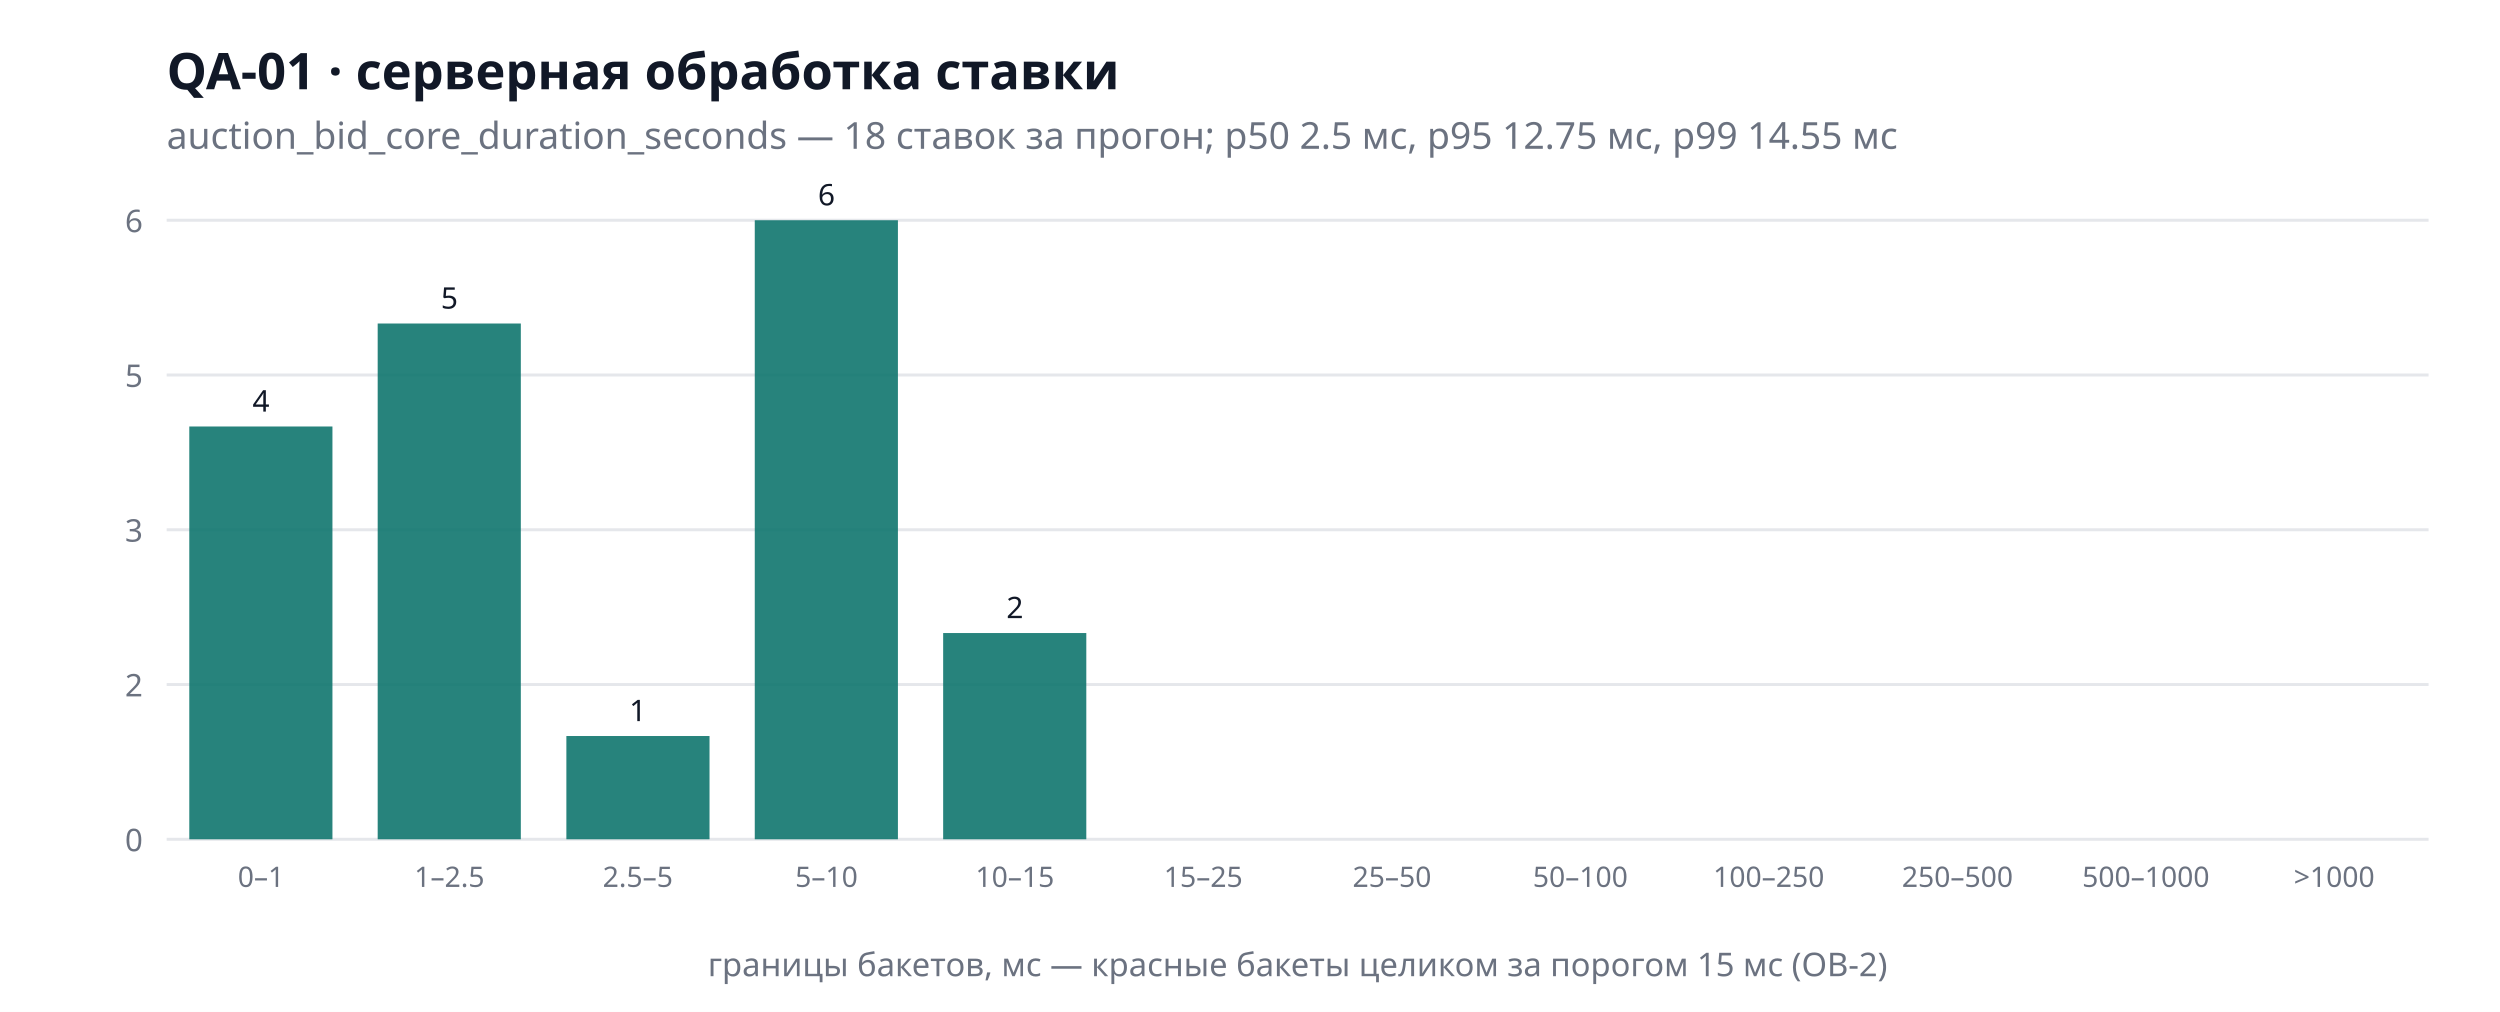
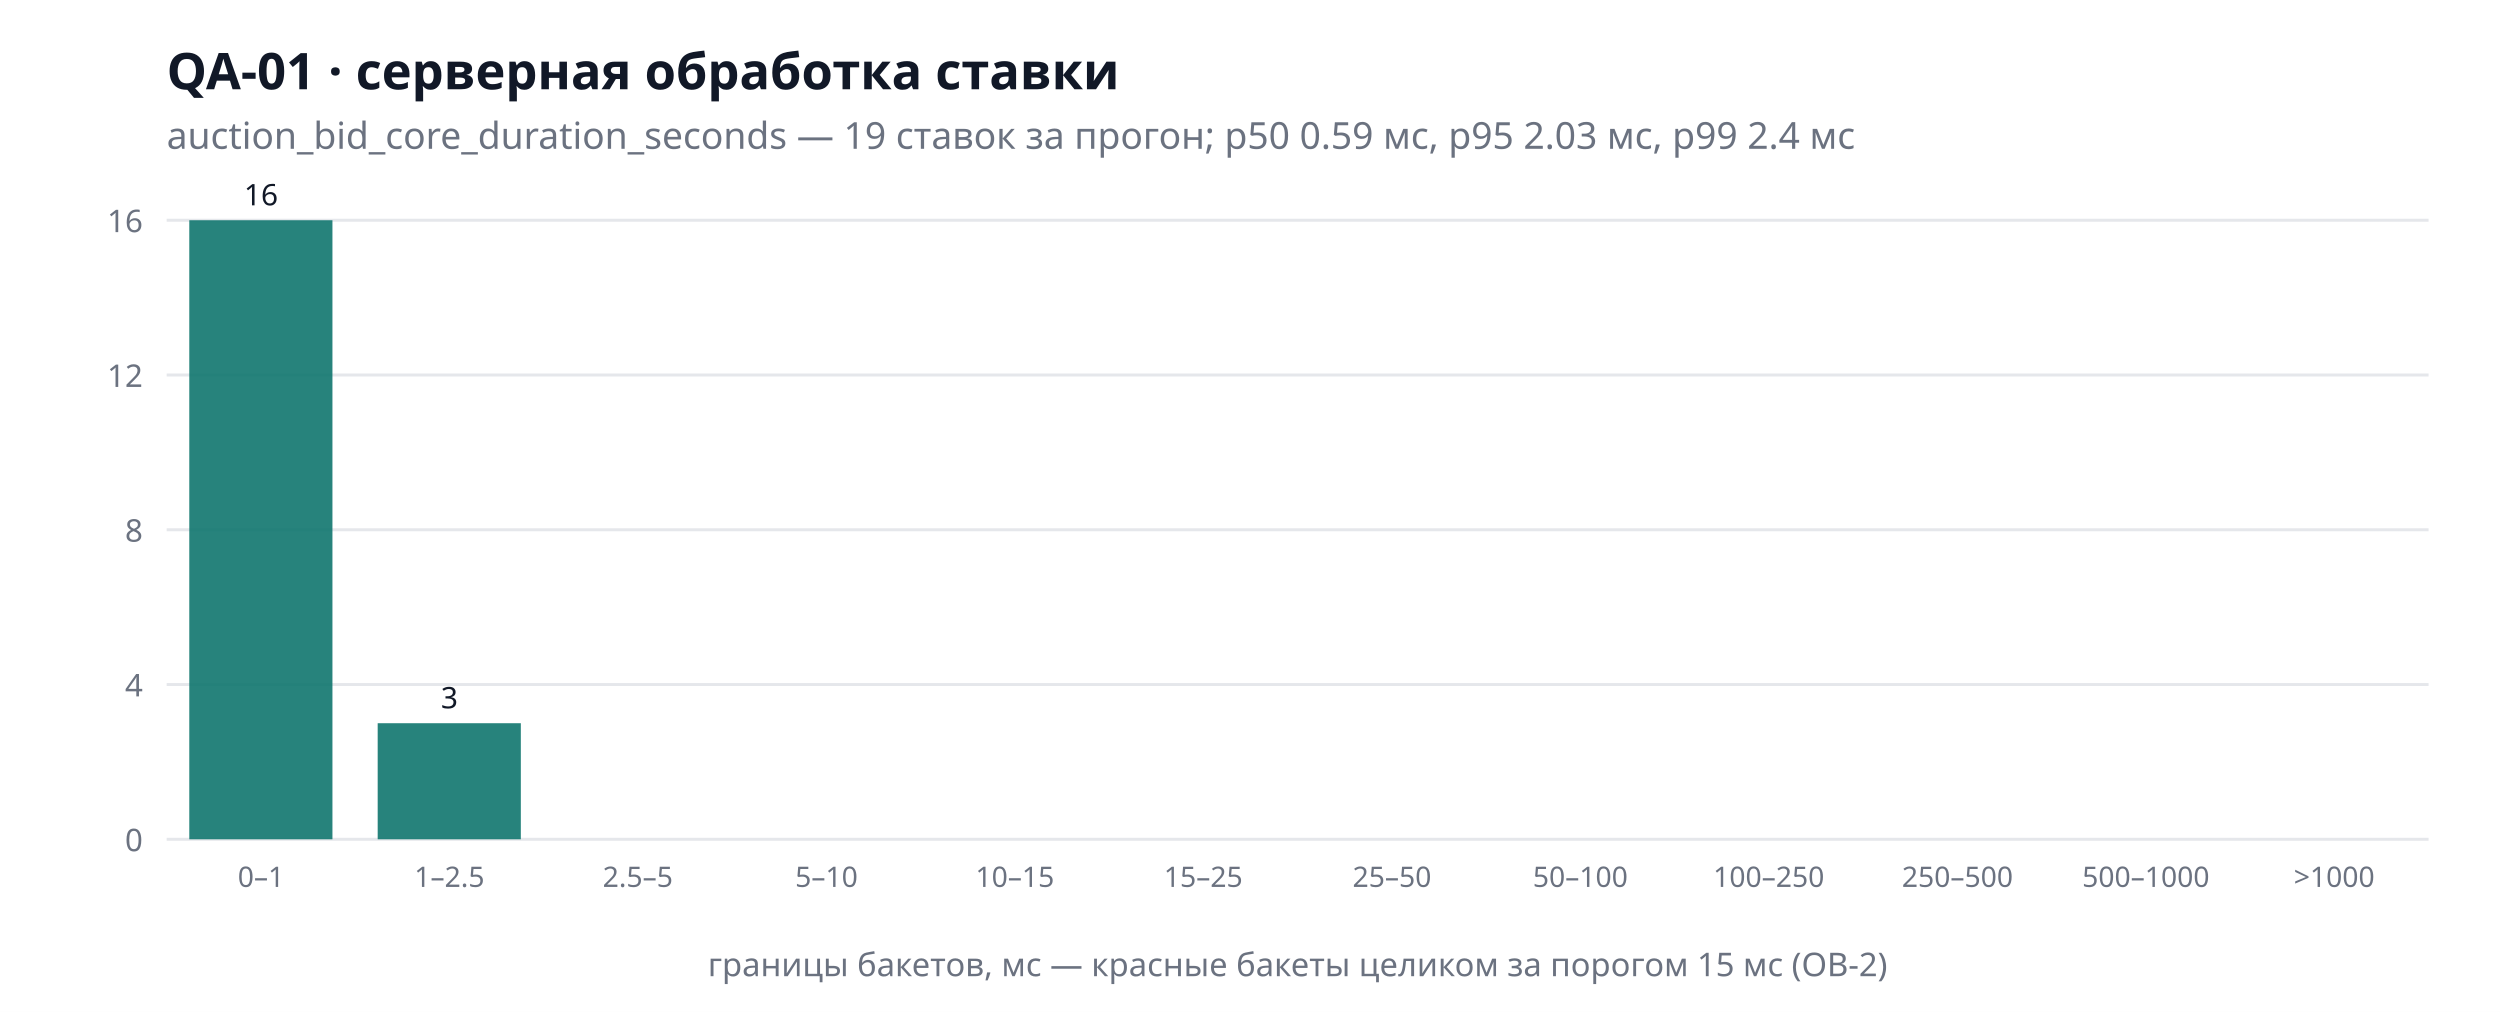
<svg xmlns="http://www.w3.org/2000/svg" viewBox="0 0 840 340" width="840" height="340" font-family="ui-sans-serif, system-ui, 'Segoe UI', sans-serif" role="img" aria-label="QA-01 · серверная обработка ставки">
  <rect width="840" height="340" fill="#ffffff" />
  <text x="56" y="30" font-size="17" font-weight="600" fill="#111827">QA-01 · серверная обработка ставки</text>
-   <text x="56" y="50" font-size="12.5" fill="#6b7280">auction_bid_core_duration_seconds — 18 ставок за прогон; p50 2.5 мс, p95 12.75 мс, p99 14.55 мс</text>
+   <text x="56" y="50" font-size="12.5" fill="#6b7280">auction_bid_core_duration_seconds — 19 ставок за прогон; p50 0.59 мс, p95 2.03 мс, p99 2.4 мс</text>
  <line x1="56" y1="74" x2="816" y2="74" stroke="#e5e7eb" stroke-width="1" />
-   <text x="48" y="78" font-size="10.5" fill="#6b7280" text-anchor="end">6</text>
+   <text x="48" y="78" font-size="10.5" fill="#6b7280" text-anchor="end">16</text>
  <line x1="56" y1="126" x2="816" y2="126" stroke="#e5e7eb" stroke-width="1" />
-   <text x="48" y="130" font-size="10.5" fill="#6b7280" text-anchor="end">5</text>
+   <text x="48" y="130" font-size="10.5" fill="#6b7280" text-anchor="end">12</text>
  <line x1="56" y1="178" x2="816" y2="178" stroke="#e5e7eb" stroke-width="1" />
-   <text x="48" y="182" font-size="10.5" fill="#6b7280" text-anchor="end">3</text>
+   <text x="48" y="182" font-size="10.5" fill="#6b7280" text-anchor="end">8</text>
  <line x1="56" y1="230" x2="816" y2="230" stroke="#e5e7eb" stroke-width="1" />
-   <text x="48" y="234" font-size="10.5" fill="#6b7280" text-anchor="end">2</text>
+   <text x="48" y="234" font-size="10.5" fill="#6b7280" text-anchor="end">4</text>
  <line x1="56" y1="282" x2="816" y2="282" stroke="#e5e7eb" stroke-width="1" />
  <text x="48" y="286" font-size="10.5" fill="#6b7280" text-anchor="end">0</text>
-   <rect x="63.6" y="143.3" width="48.1" height="138.7" fill="#0f766e" opacity="0.9" />
-   <text x="87.7" y="138.3" font-size="10" fill="#111827" text-anchor="middle">4</text>
+   <rect x="63.6" y="74.0" width="48.1" height="208.0" fill="#0f766e" opacity="0.9" />
+   <text x="87.7" y="69.0" font-size="10" fill="#111827" text-anchor="middle">16</text>
  <text x="87.7" y="298" font-size="9.5" fill="#6b7280" text-anchor="middle">0–1</text>
-   <rect x="126.9" y="108.7" width="48.1" height="173.3" fill="#0f766e" opacity="0.9" />
-   <text x="151.0" y="103.7" font-size="10" fill="#111827" text-anchor="middle">5</text>
+   <rect x="126.9" y="243.0" width="48.1" height="39.0" fill="#0f766e" opacity="0.9" />
+   <text x="151.0" y="238.0" font-size="10" fill="#111827" text-anchor="middle">3</text>
  <text x="151.0" y="298" font-size="9.5" fill="#6b7280" text-anchor="middle">1–2.5</text>
-   <rect x="190.3" y="247.3" width="48.1" height="34.7" fill="#0f766e" opacity="0.9" />
-   <text x="214.3" y="242.3" font-size="10" fill="#111827" text-anchor="middle">1</text>
+   <rect x="190.3" y="282.0" width="48.1" height="0.0" fill="#0f766e" opacity="0.15" />
  <text x="214.3" y="298" font-size="9.5" fill="#6b7280" text-anchor="middle">2.5–5</text>
-   <rect x="253.6" y="74.0" width="48.1" height="208.0" fill="#0f766e" opacity="0.9" />
-   <text x="277.7" y="69.0" font-size="10" fill="#111827" text-anchor="middle">6</text>
+   <rect x="253.6" y="282.0" width="48.1" height="0.0" fill="#0f766e" opacity="0.15" />
  <text x="277.7" y="298" font-size="9.5" fill="#6b7280" text-anchor="middle">5–10</text>
-   <rect x="316.9" y="212.7" width="48.1" height="69.3" fill="#0f766e" opacity="0.9" />
-   <text x="341.0" y="207.7" font-size="10" fill="#111827" text-anchor="middle">2</text>
+   <rect x="316.9" y="282.0" width="48.1" height="0.0" fill="#0f766e" opacity="0.15" />
  <text x="341.0" y="298" font-size="9.5" fill="#6b7280" text-anchor="middle">10–15</text>
  <rect x="380.3" y="282.0" width="48.1" height="0.0" fill="#b91c1c" opacity="0.15" />
  <text x="404.3" y="298" font-size="9.5" fill="#6b7280" text-anchor="middle">15–25</text>
  <rect x="443.6" y="282.0" width="48.1" height="0.0" fill="#b91c1c" opacity="0.15" />
  <text x="467.7" y="298" font-size="9.5" fill="#6b7280" text-anchor="middle">25–50</text>
  <rect x="506.9" y="282.0" width="48.1" height="0.0" fill="#b91c1c" opacity="0.15" />
  <text x="531.0" y="298" font-size="9.5" fill="#6b7280" text-anchor="middle">50–100</text>
  <rect x="570.3" y="282.0" width="48.1" height="0.0" fill="#b91c1c" opacity="0.15" />
  <text x="594.3" y="298" font-size="9.5" fill="#6b7280" text-anchor="middle">100–250</text>
  <rect x="633.6" y="282.0" width="48.1" height="0.0" fill="#b91c1c" opacity="0.15" />
  <text x="657.7" y="298" font-size="9.5" fill="#6b7280" text-anchor="middle">250–500</text>
  <rect x="696.9" y="282.0" width="48.1" height="0.0" fill="#b91c1c" opacity="0.15" />
  <text x="721.0" y="298" font-size="9.5" fill="#6b7280" text-anchor="middle">500–1000</text>
  <rect x="760.3" y="282.0" width="48.1" height="0.0" fill="#b91c1c" opacity="0.15" />
  <text x="784.3" y="298" font-size="9.5" fill="#6b7280" text-anchor="middle">&gt;1000</text>
  <text x="436" y="328" font-size="11" fill="#6b7280" text-anchor="middle">границы бакетов, мс — красные бакеты целиком за порогом 15 мс (ОВ-2)</text>
</svg>
